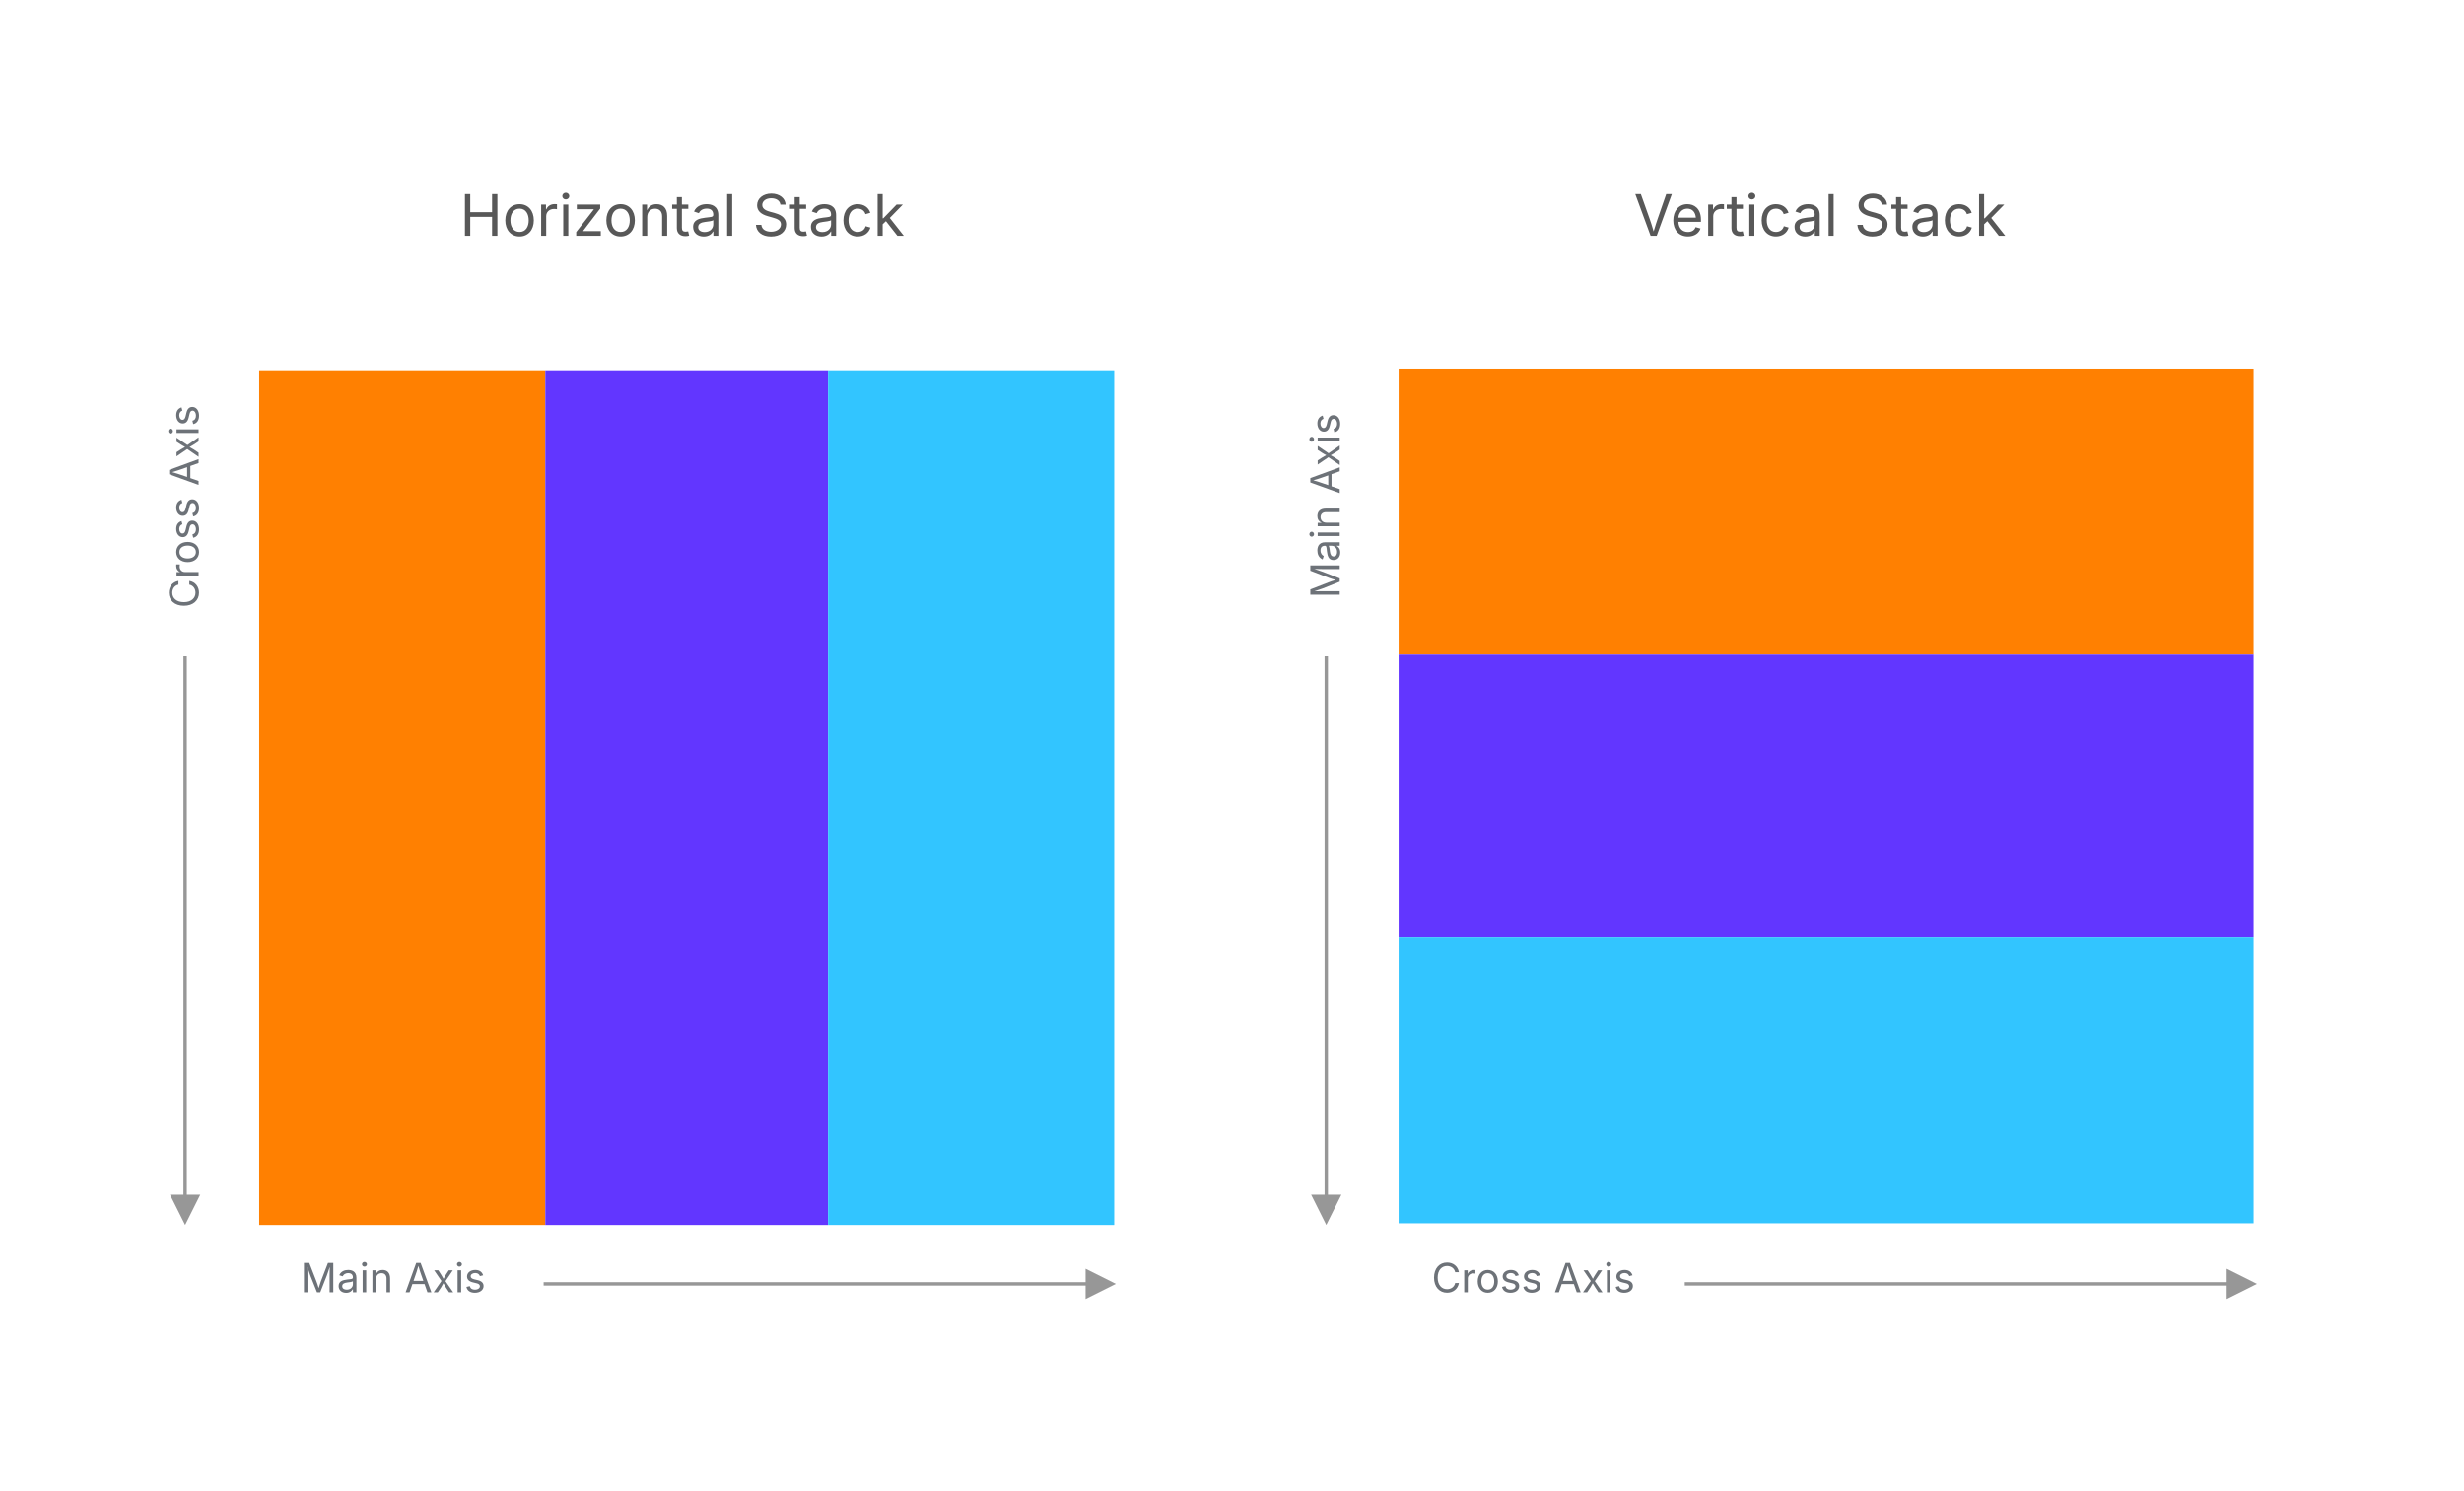
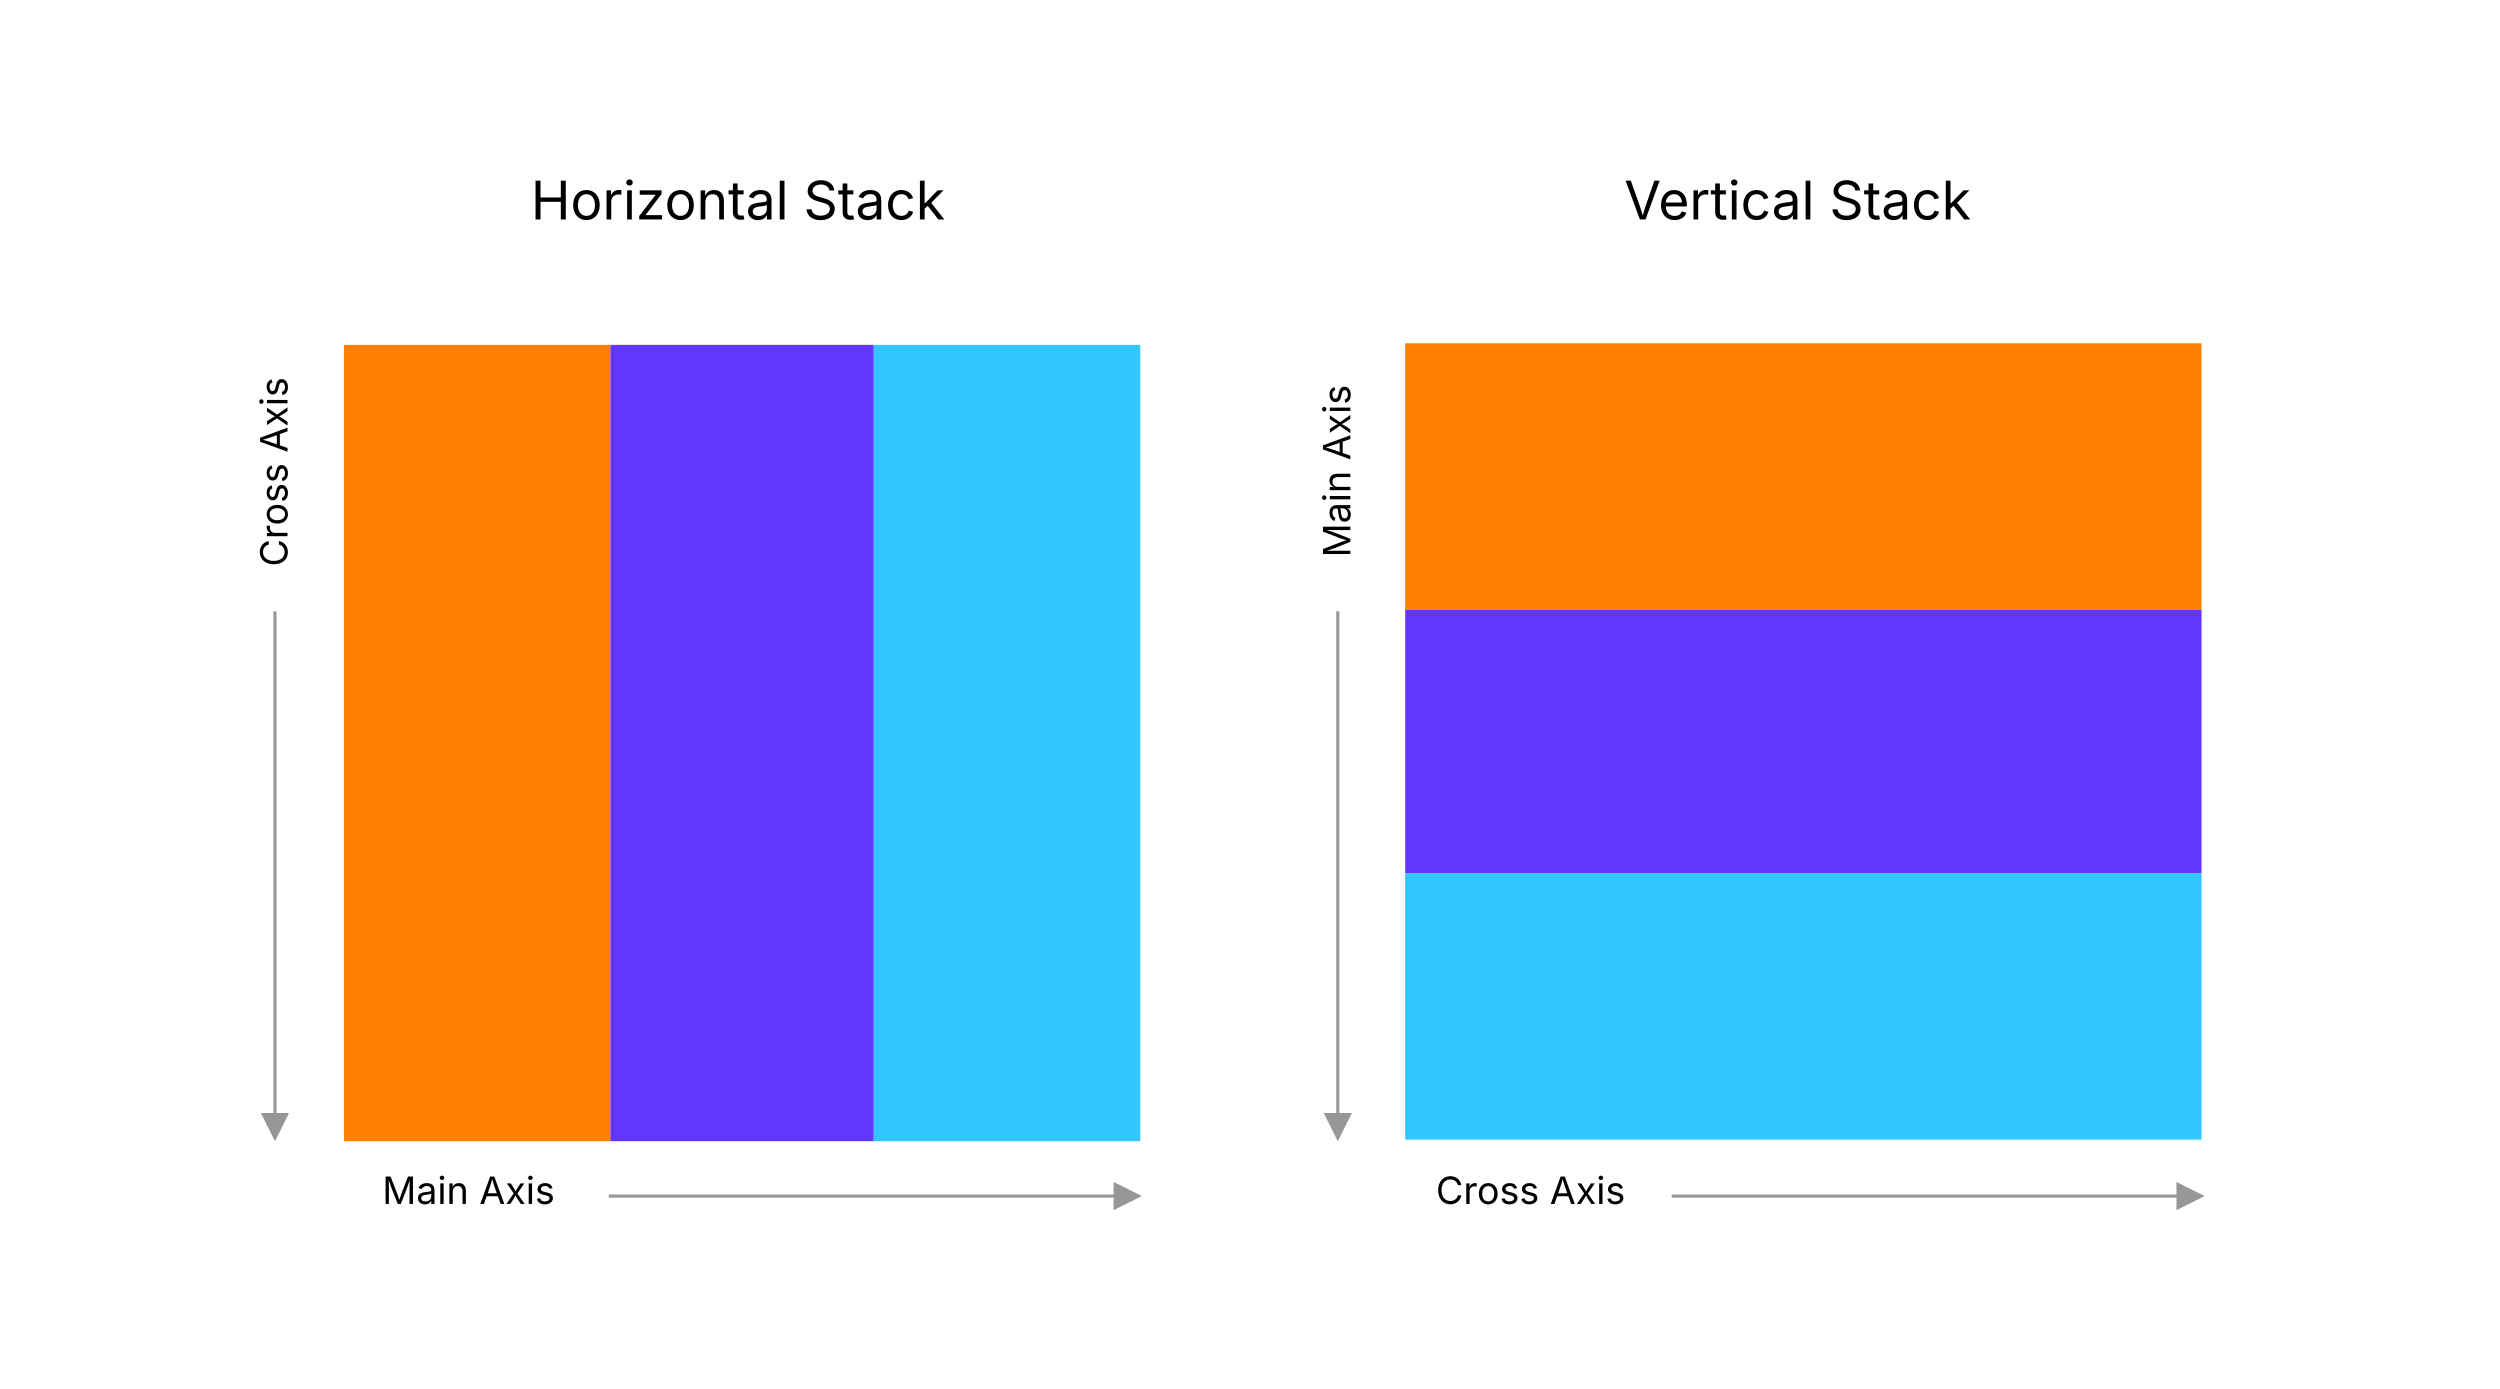
- <svg xmlns="http://www.w3.org/2000/svg" viewBox="0 0 732 443" width="732" height="443">
+ <svg xmlns="http://www.w3.org/2000/svg" viewBox="0 0 732 443" width="900" height="500">
+   <style>
+     text{stroke: none; fill: currentColor;}
+     </style>
  <path fill="#FF8001" d="M77 110h85v254H77z" />
  <path fill="#6236FF" d="M162 110h84v254h-84z" />
  <path fill="#32C5FF" d="M246 110h85v254h-85z" />
  <path fill="#FF8001" d="M669.5 109.5v85h-254v-85z" />
  <path fill="#6236FF" d="M669.5 194.5v84h-254v-84z" />
  <path fill="#32C5FF" d="M669.5 278.5v85h-254v-85z" />
  <path d="M322.5 382h-161v-1h161v-4l9 4.5-9 4.5v-4zM54.5 355V195h1v160h4l-4.5 9-4.5-9h4z" fill="#979797" fill-rule="nonzero" />
  <text font-family="-apple-system, system-ui, BlinkMacSystemFont, SFProText-Medium, SF Pro Text" font-size="12" font-weight="400" fill="#6D7278">
    <tspan x="89.235" y="384">Main Axis</tspan>
  </text>
  <path d="M661.5 382h-161v-1h161v-4l9 4.5-9 4.5v-4z" fill="#979797" fill-rule="nonzero" />
  <text font-family="SFProText-Medium, SF Pro Text, -apple-system, system-ui, BlinkMacSystemFont, sans-serif" font-size="12" font-weight="400" fill="#6D7278">
    <tspan x="425.297" y="384">Cross Axis</tspan>
  </text>
  <text transform="rotate(-90 55 150)" font-family="SFProText-Medium, SF Pro Text, -apple-system, system-ui, BlinkMacSystemFont, sans-serif" font-size="12" font-weight="400" fill="#6D7278">
    <tspan x="24.297" y="154">Cross Axis</tspan>
  </text>
  <path d="M393.5 355V195h1v160h4l-4.5 9-4.5-9h4z" fill="#979797" fill-rule="nonzero" />
  <text transform="rotate(-90 394 150)" font-family="SFProText-Medium, SF Pro Text, -apple-system, system-ui, BlinkMacSystemFont, sans-serif" font-size="12" font-weight="400" fill="#6D7278">
    <tspan x="366.235" y="154">Main Axis</tspan>
  </text>
  <text font-family="SFProText-Medium, SF Pro Text, -apple-system, system-ui, BlinkMacSystemFont, sans-serif" font-size="17" font-weight="400" fill="#585858">
    <tspan x="136.62" y="70">Horizontal Stack</tspan>
  </text>
  <text font-family="SFProText-Medium, SF Pro Text, -apple-system, system-ui, BlinkMacSystemFont, sans-serif" font-size="17" font-weight="400" fill="#585858">
    <tspan x="485.366" y="70">Vertical Stack</tspan>
  </text>
</svg>
